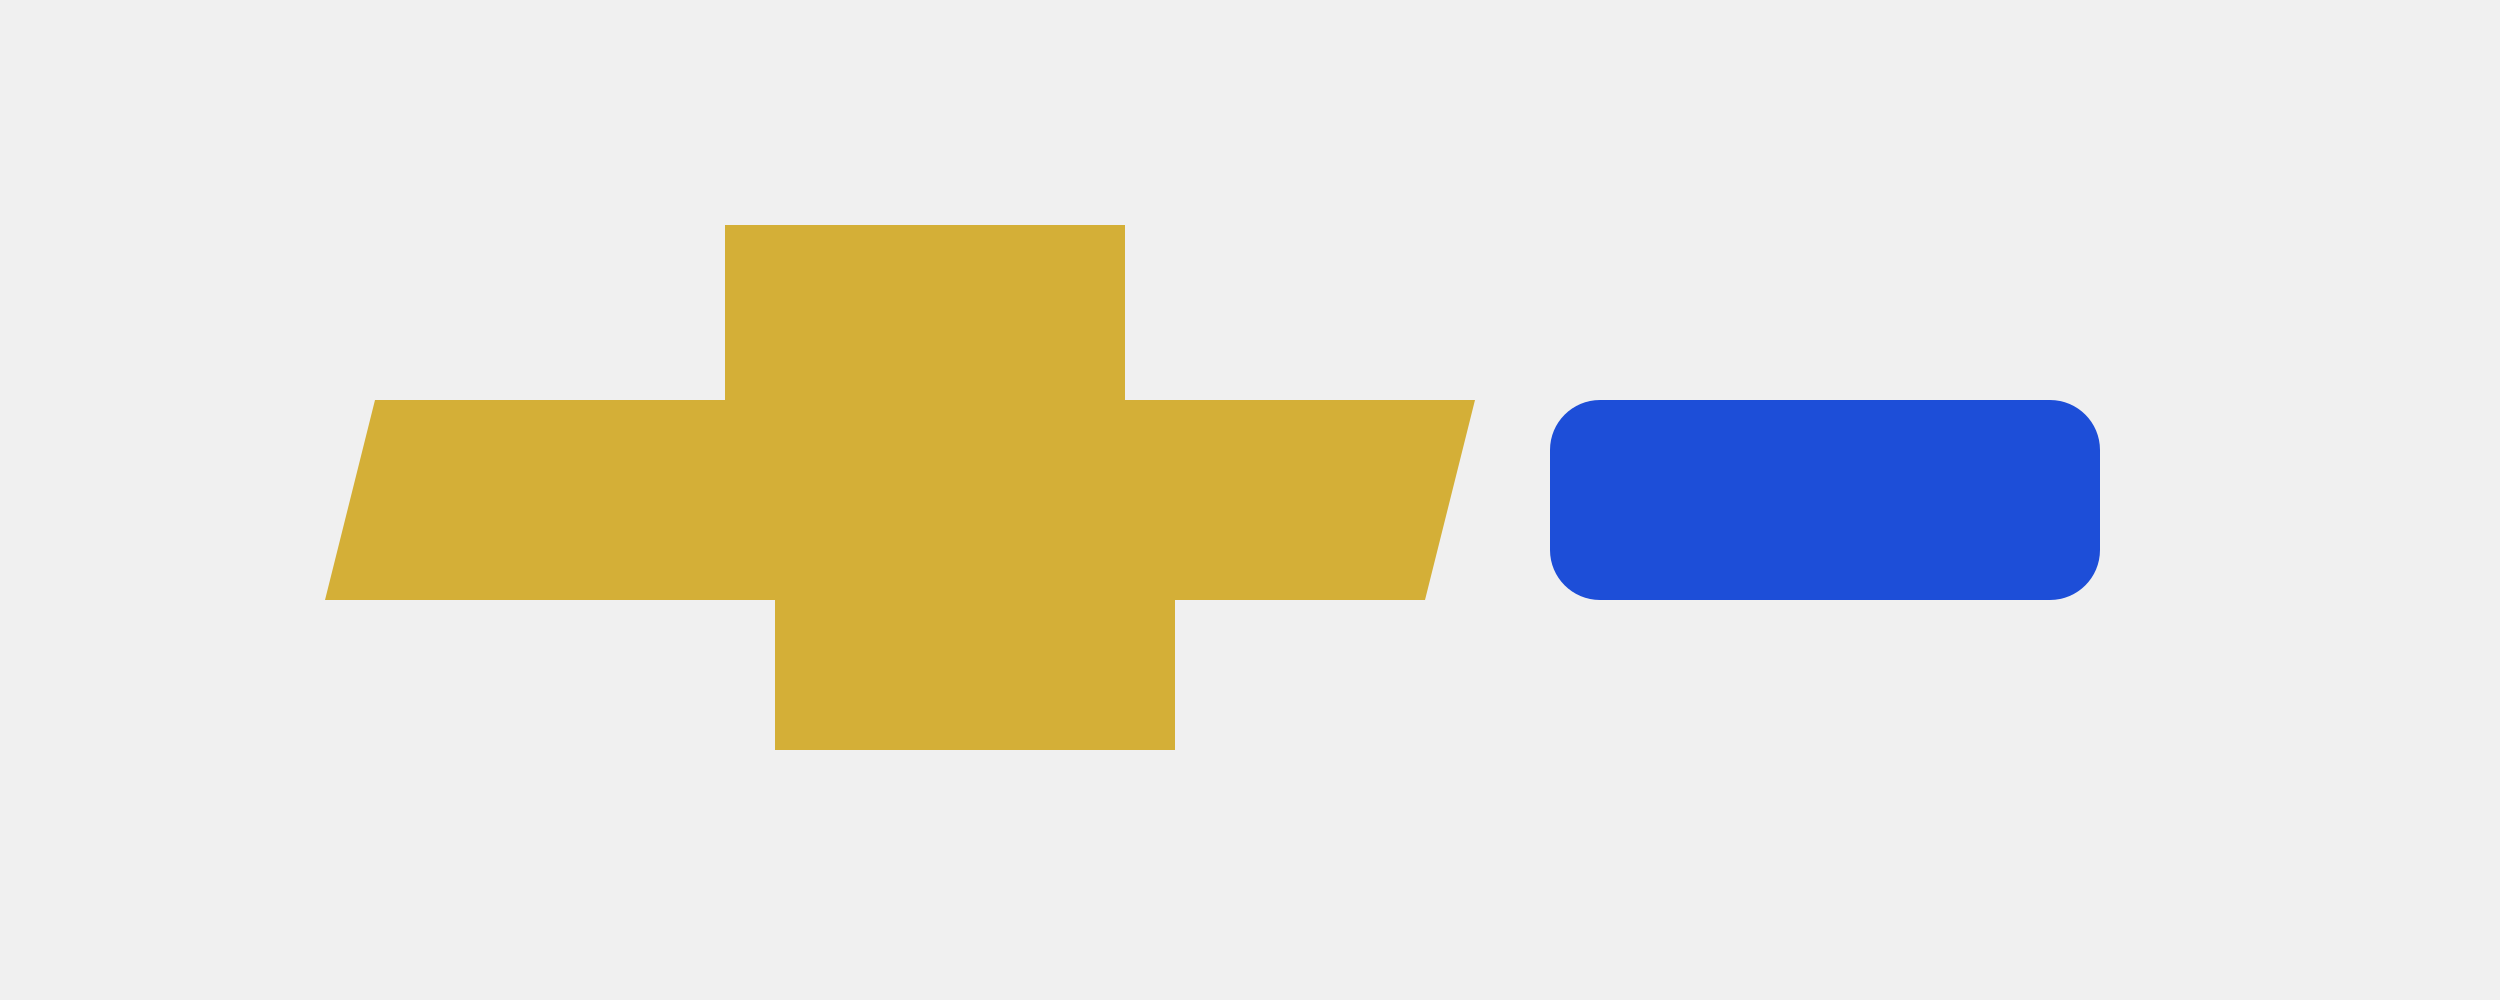
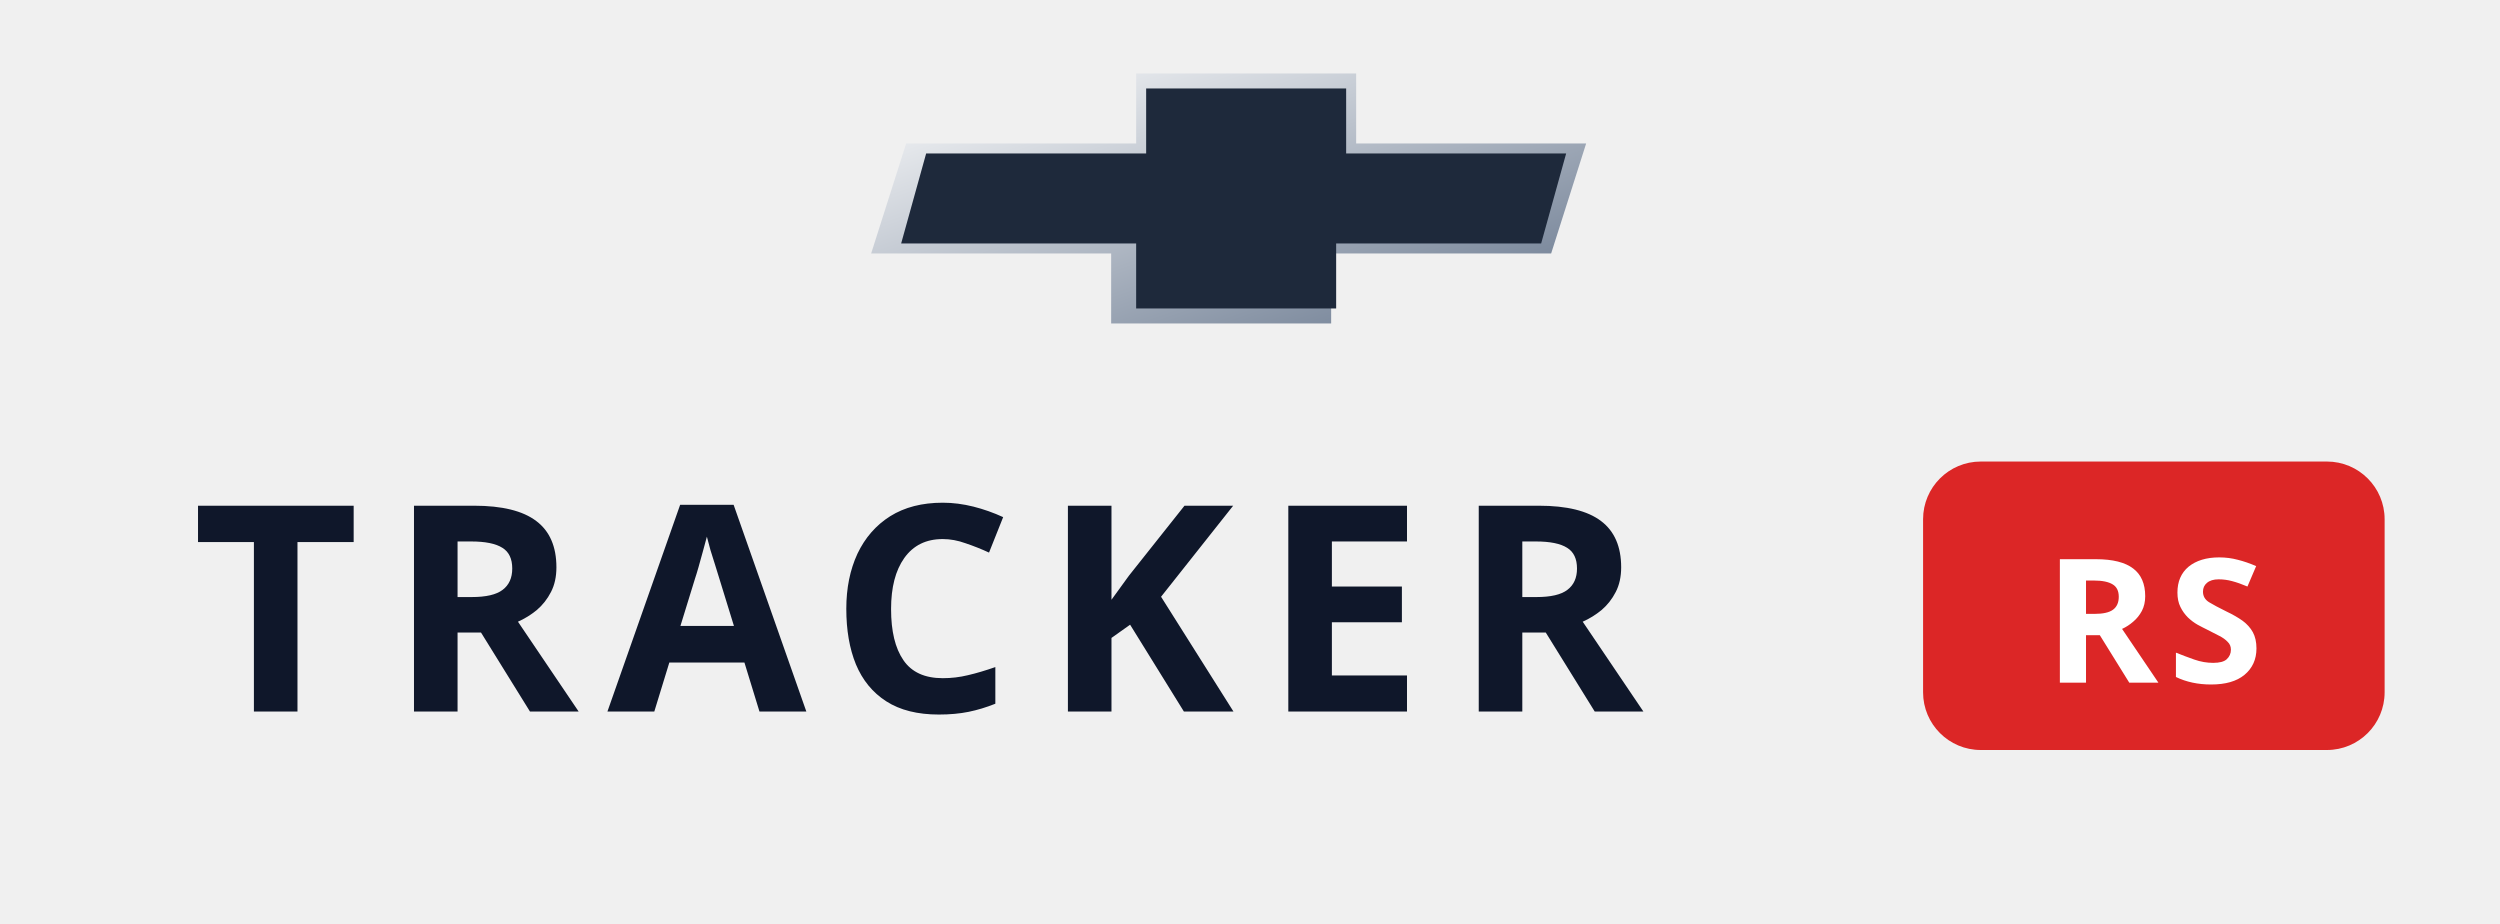
- <svg xmlns="http://www.w3.org/2000/svg" viewBox="0 0 100 40" fill="none">
-   <path d="M15 16h14V9h16v7h14l-2 8H47v6H31v-6H13l2-8z" fill="#D4AF37" />
-   <rect x="62" y="16" width="22" height="8" rx="2" fill="#1D4ED8" />
+ <svg xmlns="http://www.w3.org/2000/svg" viewBox="0 0 130 48" fill="none">
+   <defs>
+     <linearGradient id="trGold" x1="0" y1="0" x2="0" y2="1">
+       <stop offset="0%" stop-color="#FDE68A" />
+       <stop offset="50%" stop-color="#D97706" />
+       <stop offset="100%" stop-color="#78350F" />
+     </linearGradient>
+     <linearGradient id="trChrome" x1="0" y1="0" x2="1" y2="1">
+       <stop offset="0%" stop-color="#FFFFFF" />
+       <stop offset="100%" stop-color="#64748B" />
+     </linearGradient>
+   </defs>
+   <g transform="translate(44, 2) scale(0.26)">
+     <path d="M12 21h46V7h44v14h46l-7 22H97v14H53V43H5l7-22z" fill="url(#trChrome)" />
+     <path d="M16 23h44V10h40v13h44l-5 18H98v13H58V41H11l5-18z" fill="#1E293B" />
+   </g>
+   <text x="10" y="37" font-family="'Montserrat', 'Arial Black', sans-serif" font-weight="900" font-size="15" letter-spacing="1.5" fill="#0F172A">TRACKER</text>
+   <g transform="translate(100, 24)">
+     <rect x="0" y="0" width="24" height="15" rx="3" fill="#DC2626" />
+     <text x="12" y="11.5" text-anchor="middle" font-family="'Arial Black', sans-serif" font-weight="900" font-size="9" fill="#FFFFFF" letter-spacing="0.5">RS</text>
+   </g>
</svg>
